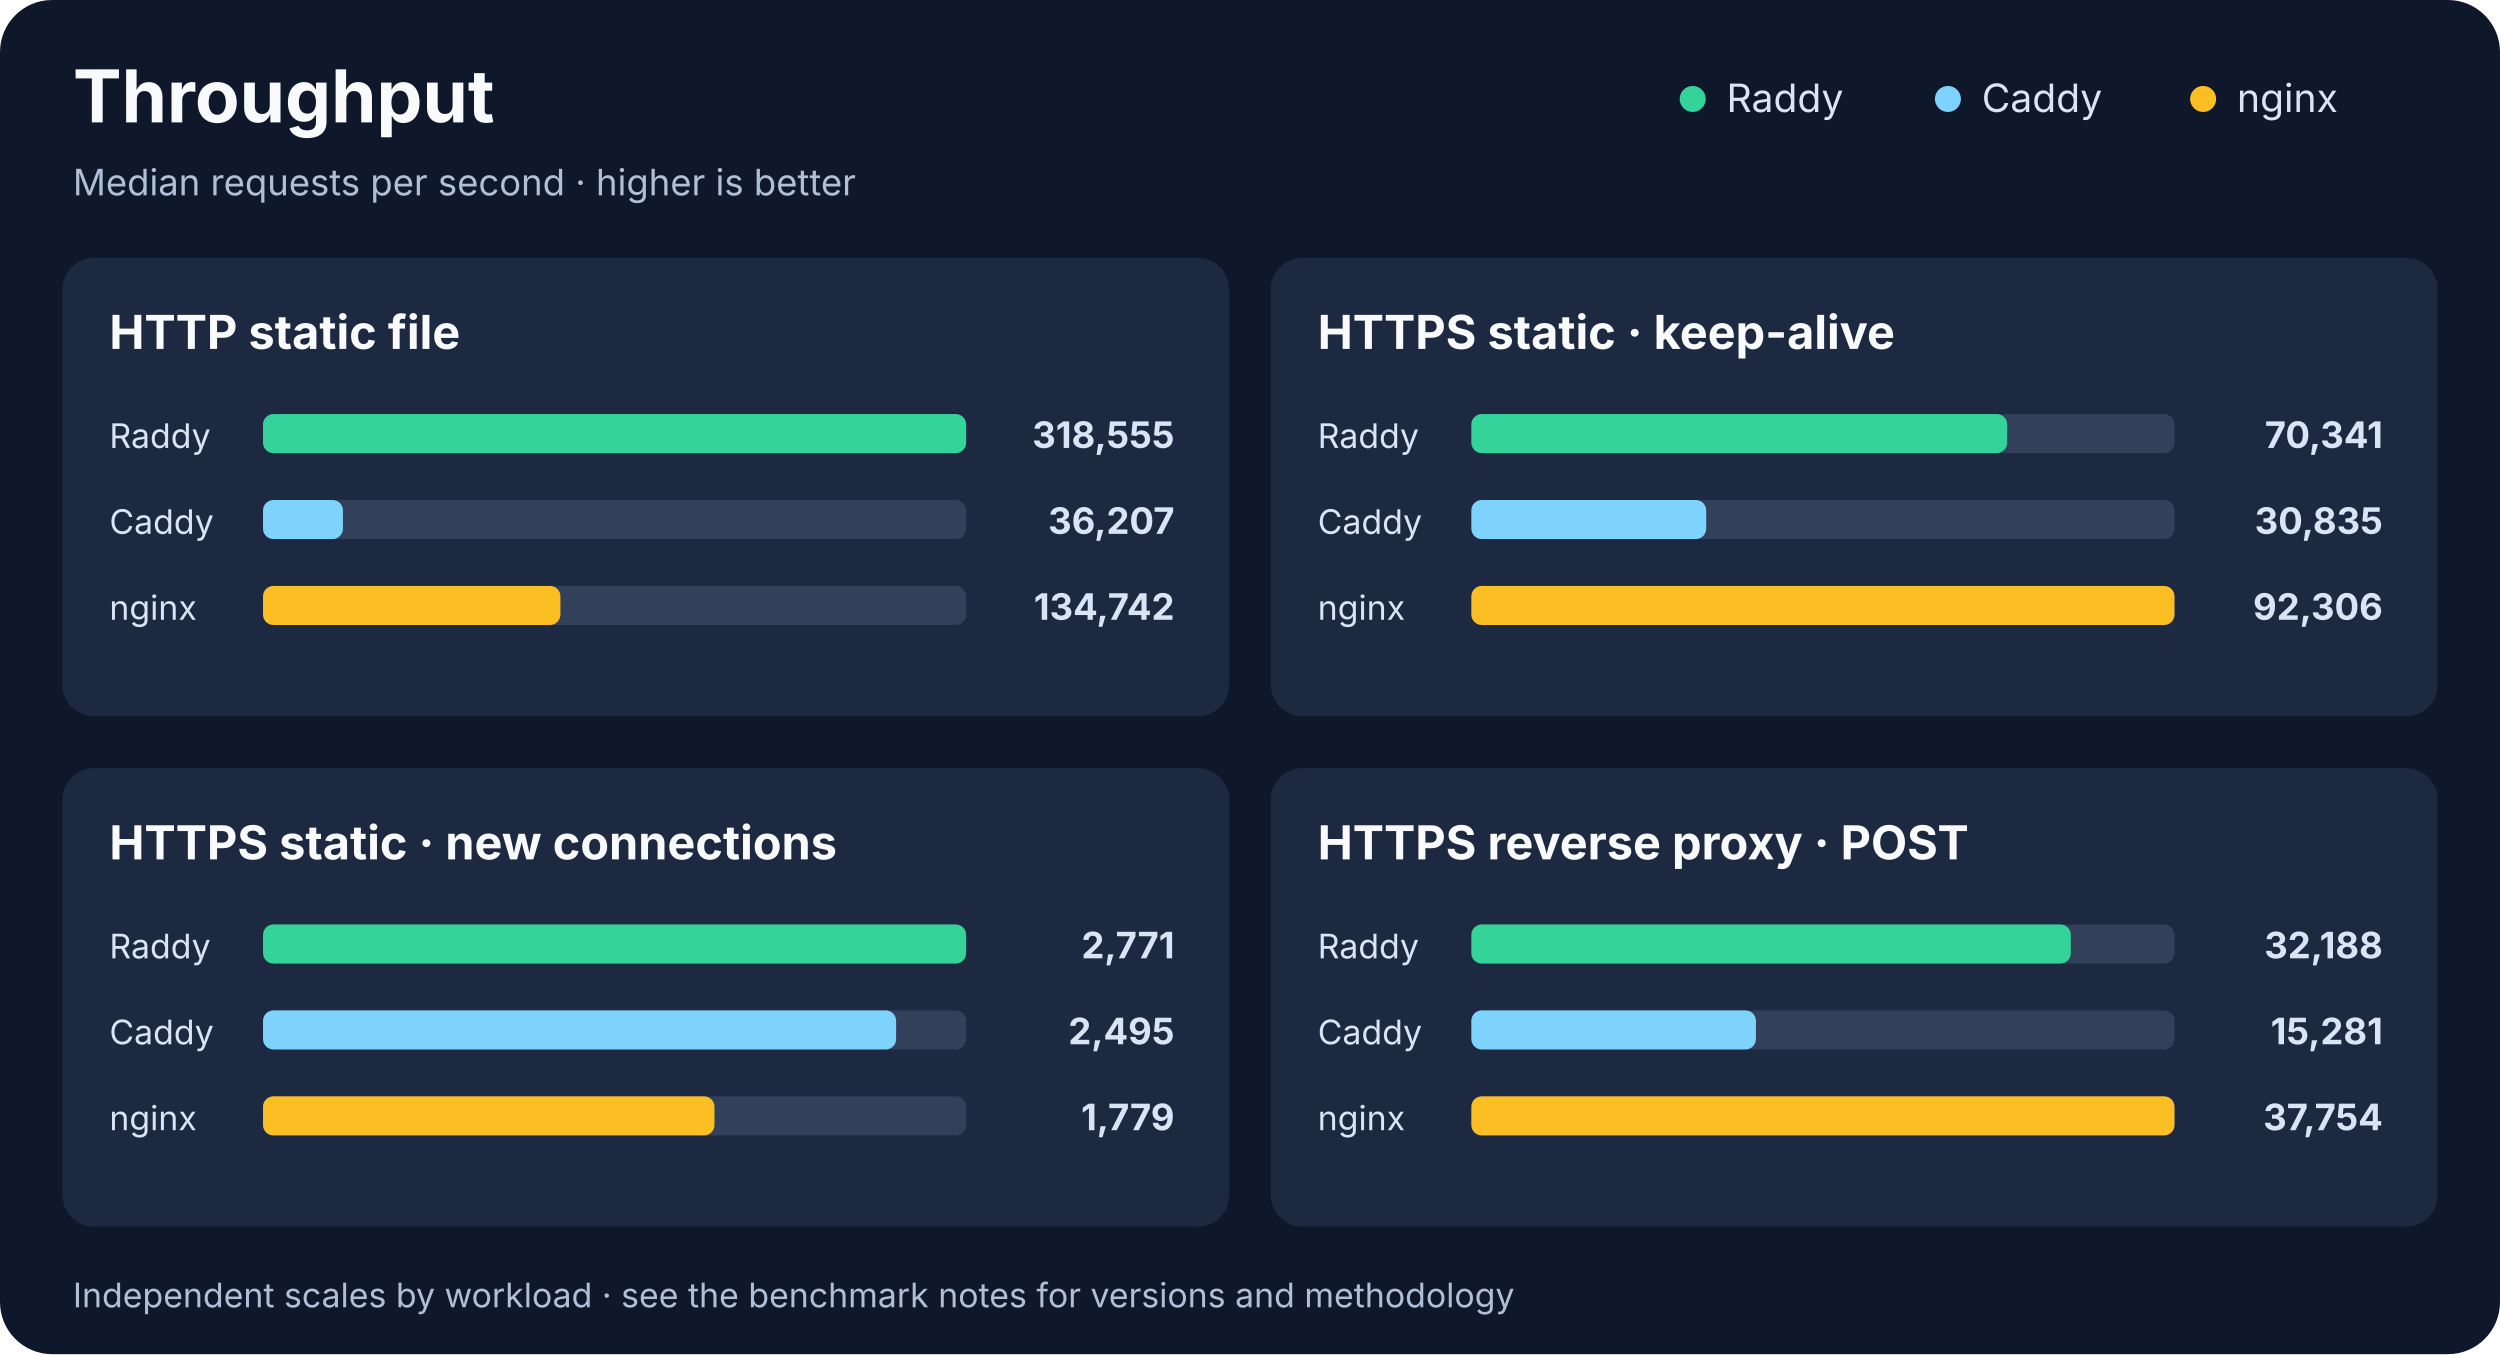
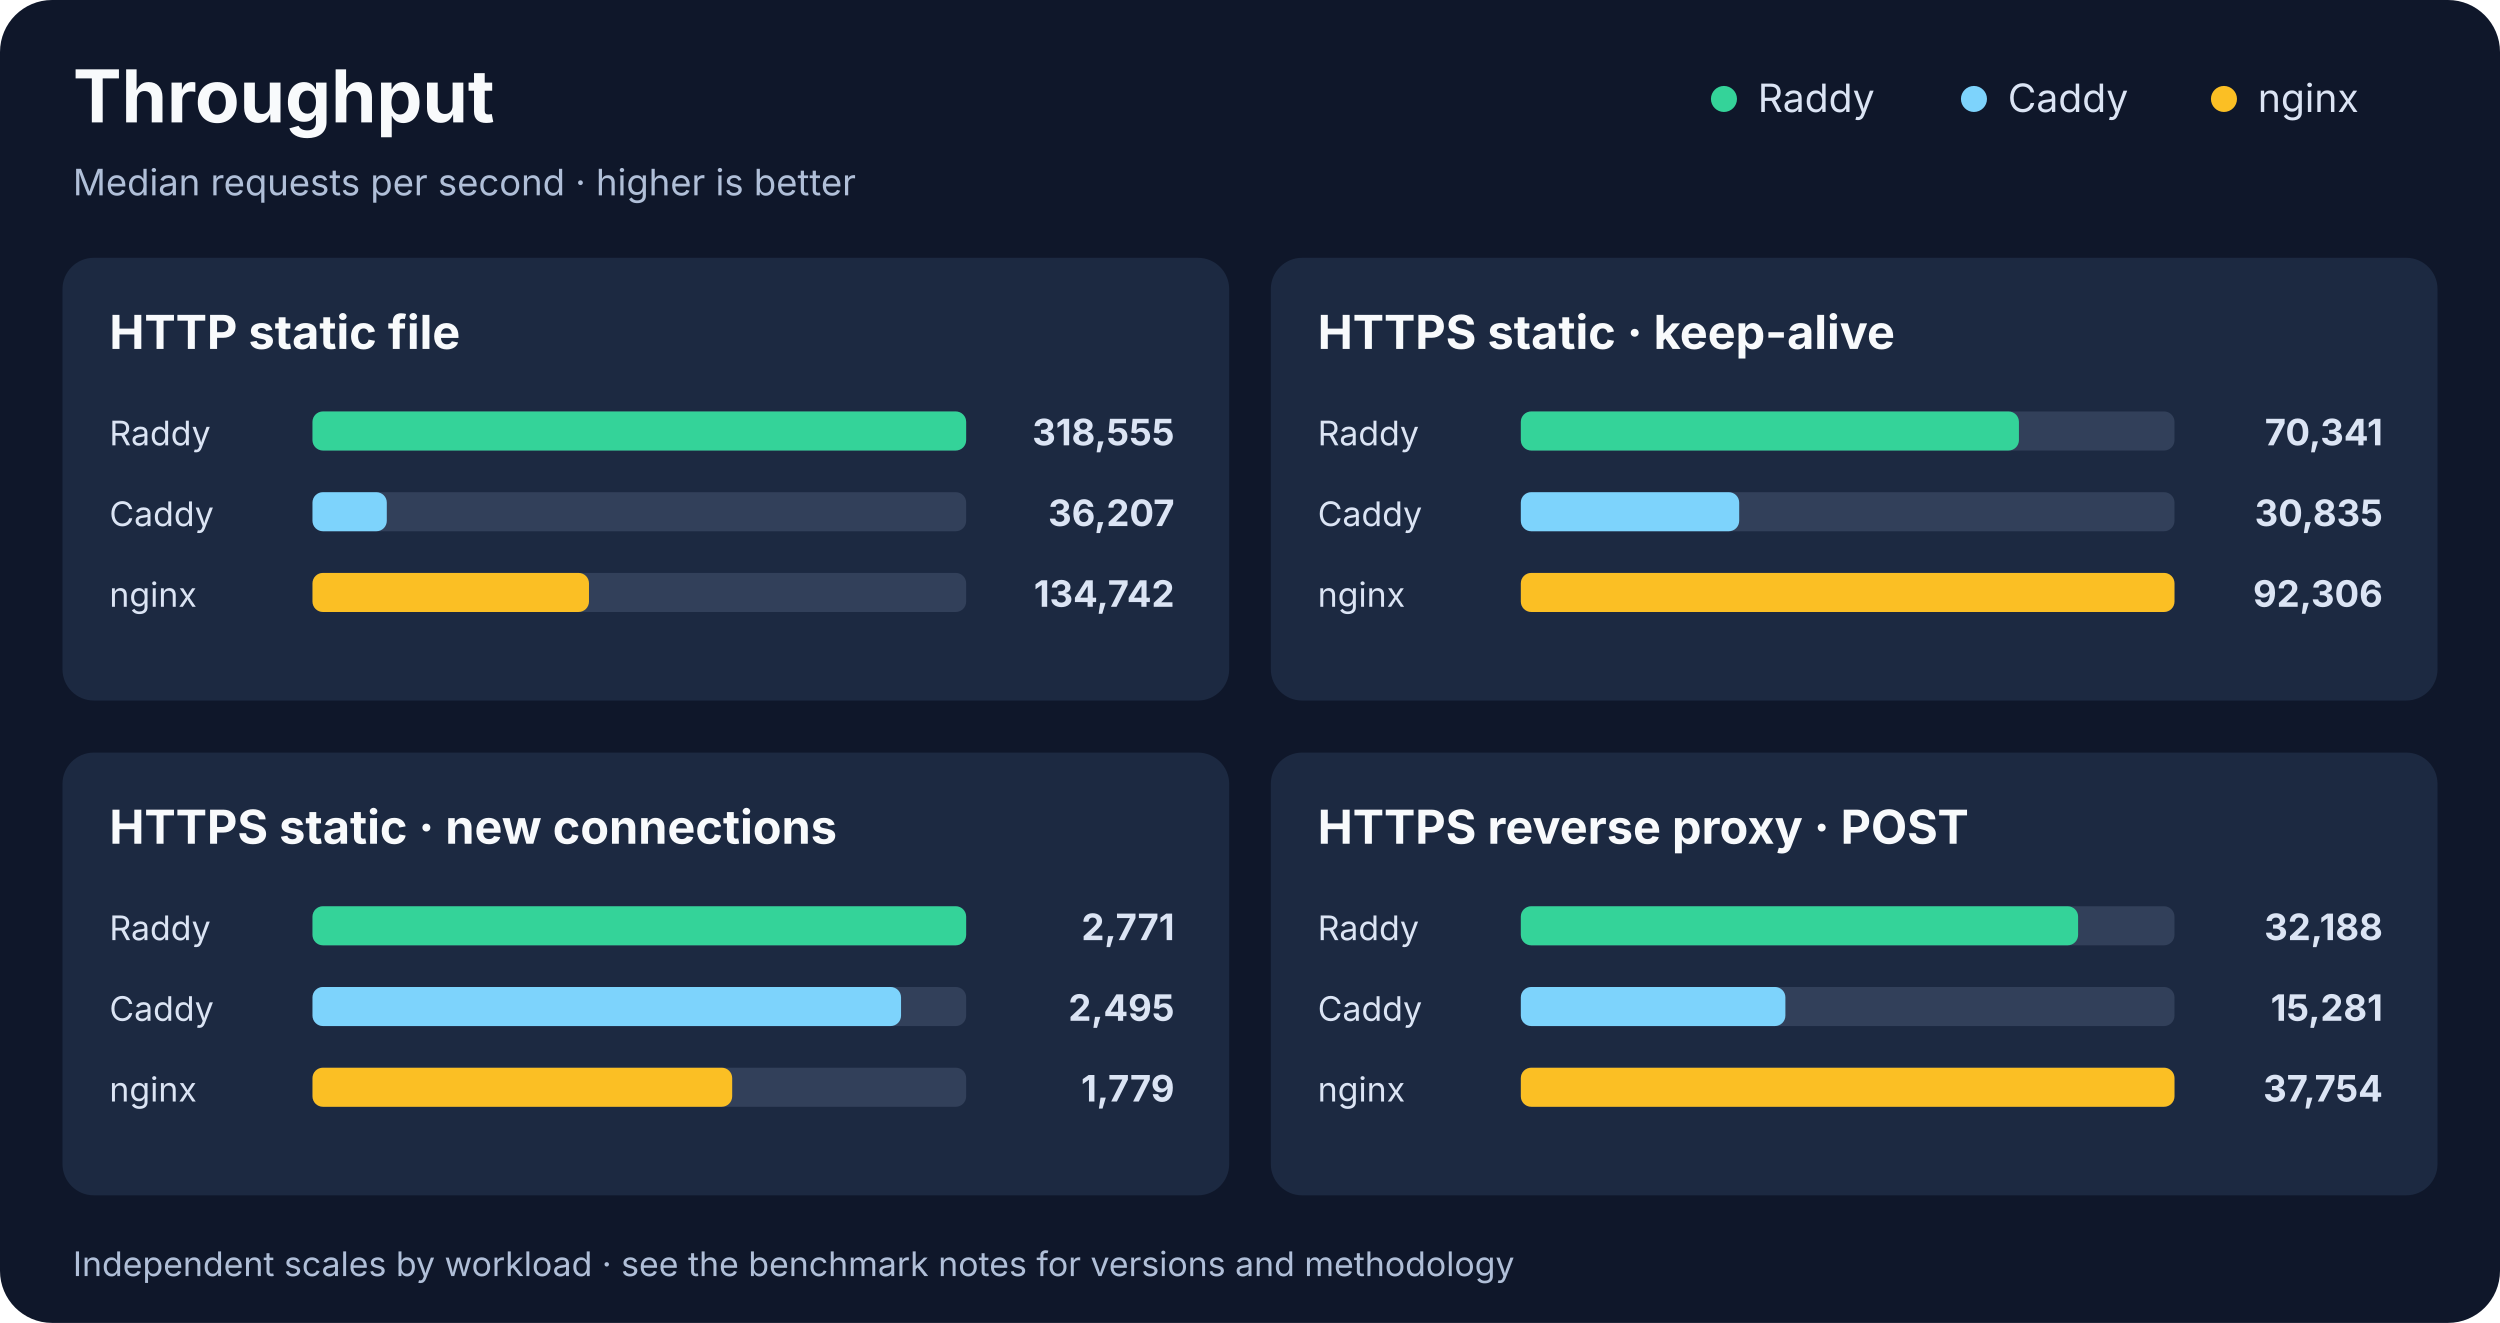
- <svg xmlns="http://www.w3.org/2000/svg" viewBox="0 0 960 520" width="960" height="520" role="img" aria-labelledby="title description">
-   <rect width="960" height="520" rx="20" fill="#0f172a" />
+ <svg xmlns="http://www.w3.org/2000/svg" viewBox="0 0 960 508" width="960" height="508" role="img" aria-labelledby="title description">
+   <rect width="960" height="508" rx="20" fill="#0f172a" />
  <g font-family="system-ui, -apple-system, sans-serif">
    <text x="28" y="47" fill="#f8fafc" font-size="28" font-weight="700" text-anchor="start">Throughput</text>
    <text x="28" y="75" fill="#b0bfd8" font-size="14" font-weight="400" text-anchor="start">Median requests per second · higher is better</text>
-     <circle cx="650" cy="38" r="5" fill="#34d399" />
-     <text x="663" y="43" fill="#dbe4f4" font-size="15" font-weight="400" text-anchor="start">Raddy</text>
-     <circle cx="748" cy="38" r="5" fill="#7dd3fc" />
-     <text x="761" y="43" fill="#dbe4f4" font-size="15" font-weight="400" text-anchor="start">Caddy</text>
-     <circle cx="846" cy="38" r="5" fill="#fbbf24" />
-     <text x="859" y="43" fill="#dbe4f4" font-size="15" font-weight="400" text-anchor="start">nginx</text>
-     <rect x="24" y="99" width="448" height="176" rx="12" fill="#1c2941" />
+     <circle cx="662" cy="38" r="5" fill="#34d399" />
+     <text x="675" y="43" fill="#dbe4f4" font-size="15" font-weight="400" text-anchor="start">Raddy</text>
+     <circle cx="758" cy="38" r="5" fill="#7dd3fc" />
+     <text x="771" y="43" fill="#dbe4f4" font-size="15" font-weight="400" text-anchor="start">Caddy</text>
+     <circle cx="854" cy="38" r="5" fill="#fbbf24" />
+     <text x="867" y="43" fill="#dbe4f4" font-size="15" font-weight="400" text-anchor="start">nginx</text>
+     <rect x="24" y="99" width="448" height="170" rx="12" fill="#1c2941" />
    <text x="42" y="134" fill="#f8fafc" font-size="18" font-weight="650" text-anchor="start">HTTP static file</text>
-     <text x="42" y="172" fill="#dbe4f4" font-size="13" font-weight="400" text-anchor="start">Raddy</text>
-     <rect x="101" y="159" width="270" height="15" rx="4" fill="#32405a" />
-     <rect x="101" y="159" width="270.00" height="15" rx="4" fill="#34d399" />
-     <text x="451" y="172" fill="#dbe4f4" font-size="14" font-weight="650" text-anchor="end">318,555</text>
-     <text x="42" y="205" fill="#dbe4f4" font-size="13" font-weight="400" text-anchor="start">Caddy</text>
-     <rect x="101" y="192" width="270" height="15" rx="4" fill="#32405a" />
-     <rect x="101" y="192" width="30.69" height="15" rx="4" fill="#7dd3fc" />
-     <text x="451" y="205" fill="#dbe4f4" font-size="14" font-weight="650" text-anchor="end">36,207</text>
-     <text x="42" y="238" fill="#dbe4f4" font-size="13" font-weight="400" text-anchor="start">nginx</text>
-     <rect x="101" y="225" width="270" height="15" rx="4" fill="#32405a" />
-     <rect x="101" y="225" width="114.20" height="15" rx="4" fill="#fbbf24" />
-     <text x="451" y="238" fill="#dbe4f4" font-size="14" font-weight="650" text-anchor="end">134,742</text>
-     <rect x="488" y="99" width="448" height="176" rx="12" fill="#1c2941" />
+     <text x="42" y="171" fill="#dbe4f4" font-size="13" font-weight="400" text-anchor="start">Raddy</text>
+     <rect x="120" y="158" width="251" height="15" rx="4" fill="#32405a" />
+     <rect x="120" y="158" width="251.00" height="15" rx="4" fill="#34d399" />
+     <text x="451" y="171" fill="#dbe4f4" font-size="14" font-weight="650" text-anchor="end">318,555</text>
+     <text x="42" y="202" fill="#dbe4f4" font-size="13" font-weight="400" text-anchor="start">Caddy</text>
+     <rect x="120" y="189" width="251" height="15" rx="4" fill="#32405a" />
+     <rect x="120" y="189" width="28.53" height="15" rx="4" fill="#7dd3fc" />
+     <text x="451" y="202" fill="#dbe4f4" font-size="14" font-weight="650" text-anchor="end">36,207</text>
+     <text x="42" y="233" fill="#dbe4f4" font-size="13" font-weight="400" text-anchor="start">nginx</text>
+     <rect x="120" y="220" width="251" height="15" rx="4" fill="#32405a" />
+     <rect x="120" y="220" width="106.17" height="15" rx="4" fill="#fbbf24" />
+     <text x="451" y="233" fill="#dbe4f4" font-size="14" font-weight="650" text-anchor="end">134,742</text>
+     <rect x="488" y="99" width="448" height="170" rx="12" fill="#1c2941" />
    <text x="506" y="134" fill="#f8fafc" font-size="18" font-weight="650" text-anchor="start">HTTPS static · keep-alive</text>
-     <text x="506" y="172" fill="#dbe4f4" font-size="13" font-weight="400" text-anchor="start">Raddy</text>
-     <rect x="565" y="159" width="270" height="15" rx="4" fill="#32405a" />
-     <rect x="565" y="159" width="205.75" height="15" rx="4" fill="#34d399" />
-     <text x="915" y="172" fill="#dbe4f4" font-size="14" font-weight="650" text-anchor="end">70,341</text>
-     <text x="506" y="205" fill="#dbe4f4" font-size="13" font-weight="400" text-anchor="start">Caddy</text>
-     <rect x="565" y="192" width="270" height="15" rx="4" fill="#32405a" />
-     <rect x="565" y="192" width="90.19" height="15" rx="4" fill="#7dd3fc" />
-     <text x="915" y="205" fill="#dbe4f4" font-size="14" font-weight="650" text-anchor="end">30,835</text>
-     <text x="506" y="238" fill="#dbe4f4" font-size="13" font-weight="400" text-anchor="start">nginx</text>
-     <rect x="565" y="225" width="270" height="15" rx="4" fill="#32405a" />
-     <rect x="565" y="225" width="270.00" height="15" rx="4" fill="#fbbf24" />
-     <text x="915" y="238" fill="#dbe4f4" font-size="14" font-weight="650" text-anchor="end">92,306</text>
-     <rect x="24" y="295" width="448" height="176" rx="12" fill="#1c2941" />
-     <text x="42" y="330" fill="#f8fafc" font-size="18" font-weight="650" text-anchor="start">HTTPS static · new connections</text>
-     <text x="42" y="368" fill="#dbe4f4" font-size="13" font-weight="400" text-anchor="start">Raddy</text>
-     <rect x="101" y="355" width="270" height="15" rx="4" fill="#32405a" />
-     <rect x="101" y="355" width="270.00" height="15" rx="4" fill="#34d399" />
-     <text x="451" y="368" fill="#dbe4f4" font-size="14" font-weight="650" text-anchor="end">2,771</text>
-     <text x="42" y="401" fill="#dbe4f4" font-size="13" font-weight="400" text-anchor="start">Caddy</text>
-     <rect x="101" y="388" width="270" height="15" rx="4" fill="#32405a" />
-     <rect x="101" y="388" width="243.11" height="15" rx="4" fill="#7dd3fc" />
-     <text x="451" y="401" fill="#dbe4f4" font-size="14" font-weight="650" text-anchor="end">2,495</text>
-     <text x="42" y="434" fill="#dbe4f4" font-size="13" font-weight="400" text-anchor="start">nginx</text>
-     <rect x="101" y="421" width="270" height="15" rx="4" fill="#32405a" />
-     <rect x="101" y="421" width="173.36" height="15" rx="4" fill="#fbbf24" />
-     <text x="451" y="434" fill="#dbe4f4" font-size="14" font-weight="650" text-anchor="end">1,779</text>
-     <rect x="488" y="295" width="448" height="176" rx="12" fill="#1c2941" />
-     <text x="506" y="330" fill="#f8fafc" font-size="18" font-weight="650" text-anchor="start">HTTPS reverse proxy · POST</text>
-     <text x="506" y="368" fill="#dbe4f4" font-size="13" font-weight="400" text-anchor="start">Raddy</text>
-     <rect x="565" y="355" width="270" height="15" rx="4" fill="#32405a" />
-     <rect x="565" y="355" width="230.19" height="15" rx="4" fill="#34d399" />
-     <text x="915" y="368" fill="#dbe4f4" font-size="14" font-weight="650" text-anchor="end">32,188</text>
-     <text x="506" y="401" fill="#dbe4f4" font-size="13" font-weight="400" text-anchor="start">Caddy</text>
-     <rect x="565" y="388" width="270" height="15" rx="4" fill="#32405a" />
-     <rect x="565" y="388" width="109.28" height="15" rx="4" fill="#7dd3fc" />
-     <text x="915" y="401" fill="#dbe4f4" font-size="14" font-weight="650" text-anchor="end">15,281</text>
-     <text x="506" y="434" fill="#dbe4f4" font-size="13" font-weight="400" text-anchor="start">nginx</text>
-     <rect x="565" y="421" width="270" height="15" rx="4" fill="#32405a" />
-     <rect x="565" y="421" width="270.00" height="15" rx="4" fill="#fbbf24" />
-     <text x="915" y="434" fill="#dbe4f4" font-size="14" font-weight="650" text-anchor="end">37,754</text>
-     <text x="28" y="502" fill="#b0bfd8" font-size="13" font-weight="400" text-anchor="start">Independent scales by workload · see the benchmark notes for versions and methodology</text>
+     <text x="506" y="171" fill="#dbe4f4" font-size="13" font-weight="400" text-anchor="start">Raddy</text>
+     <rect x="584" y="158" width="251" height="15" rx="4" fill="#32405a" />
+     <rect x="584" y="158" width="191.27" height="15" rx="4" fill="#34d399" />
+     <text x="915" y="171" fill="#dbe4f4" font-size="14" font-weight="650" text-anchor="end">70,341</text>
+     <text x="506" y="202" fill="#dbe4f4" font-size="13" font-weight="400" text-anchor="start">Caddy</text>
+     <rect x="584" y="189" width="251" height="15" rx="4" fill="#32405a" />
+     <rect x="584" y="189" width="83.85" height="15" rx="4" fill="#7dd3fc" />
+     <text x="915" y="202" fill="#dbe4f4" font-size="14" font-weight="650" text-anchor="end">30,835</text>
+     <text x="506" y="233" fill="#dbe4f4" font-size="13" font-weight="400" text-anchor="start">nginx</text>
+     <rect x="584" y="220" width="251" height="15" rx="4" fill="#32405a" />
+     <rect x="584" y="220" width="251.00" height="15" rx="4" fill="#fbbf24" />
+     <text x="915" y="233" fill="#dbe4f4" font-size="14" font-weight="650" text-anchor="end">92,306</text>
+     <rect x="24" y="289" width="448" height="170" rx="12" fill="#1c2941" />
+     <text x="42" y="324" fill="#f8fafc" font-size="18" font-weight="650" text-anchor="start">HTTPS static · new connections</text>
+     <text x="42" y="361" fill="#dbe4f4" font-size="13" font-weight="400" text-anchor="start">Raddy</text>
+     <rect x="120" y="348" width="251" height="15" rx="4" fill="#32405a" />
+     <rect x="120" y="348" width="251.00" height="15" rx="4" fill="#34d399" />
+     <text x="451" y="361" fill="#dbe4f4" font-size="14" font-weight="650" text-anchor="end">2,771</text>
+     <text x="42" y="392" fill="#dbe4f4" font-size="13" font-weight="400" text-anchor="start">Caddy</text>
+     <rect x="120" y="379" width="251" height="15" rx="4" fill="#32405a" />
+     <rect x="120" y="379" width="226.00" height="15" rx="4" fill="#7dd3fc" />
+     <text x="451" y="392" fill="#dbe4f4" font-size="14" font-weight="650" text-anchor="end">2,495</text>
+     <text x="42" y="423" fill="#dbe4f4" font-size="13" font-weight="400" text-anchor="start">nginx</text>
+     <rect x="120" y="410" width="251" height="15" rx="4" fill="#32405a" />
+     <rect x="120" y="410" width="161.16" height="15" rx="4" fill="#fbbf24" />
+     <text x="451" y="423" fill="#dbe4f4" font-size="14" font-weight="650" text-anchor="end">1,779</text>
+     <rect x="488" y="289" width="448" height="170" rx="12" fill="#1c2941" />
+     <text x="506" y="324" fill="#f8fafc" font-size="18" font-weight="650" text-anchor="start">HTTPS reverse proxy · POST</text>
+     <text x="506" y="361" fill="#dbe4f4" font-size="13" font-weight="400" text-anchor="start">Raddy</text>
+     <rect x="584" y="348" width="251" height="15" rx="4" fill="#32405a" />
+     <rect x="584" y="348" width="213.99" height="15" rx="4" fill="#34d399" />
+     <text x="915" y="361" fill="#dbe4f4" font-size="14" font-weight="650" text-anchor="end">32,188</text>
+     <text x="506" y="392" fill="#dbe4f4" font-size="13" font-weight="400" text-anchor="start">Caddy</text>
+     <rect x="584" y="379" width="251" height="15" rx="4" fill="#32405a" />
+     <rect x="584" y="379" width="101.59" height="15" rx="4" fill="#7dd3fc" />
+     <text x="915" y="392" fill="#dbe4f4" font-size="14" font-weight="650" text-anchor="end">15,281</text>
+     <text x="506" y="423" fill="#dbe4f4" font-size="13" font-weight="400" text-anchor="start">nginx</text>
+     <rect x="584" y="410" width="251" height="15" rx="4" fill="#32405a" />
+     <rect x="584" y="410" width="251.00" height="15" rx="4" fill="#fbbf24" />
+     <text x="915" y="423" fill="#dbe4f4" font-size="14" font-weight="650" text-anchor="end">37,754</text>
+     <text x="28" y="490" fill="#b0bfd8" font-size="13" font-weight="400" text-anchor="start">Independent scales by workload · see the benchmark notes for versions and methodology</text>
  </g>
</svg>
